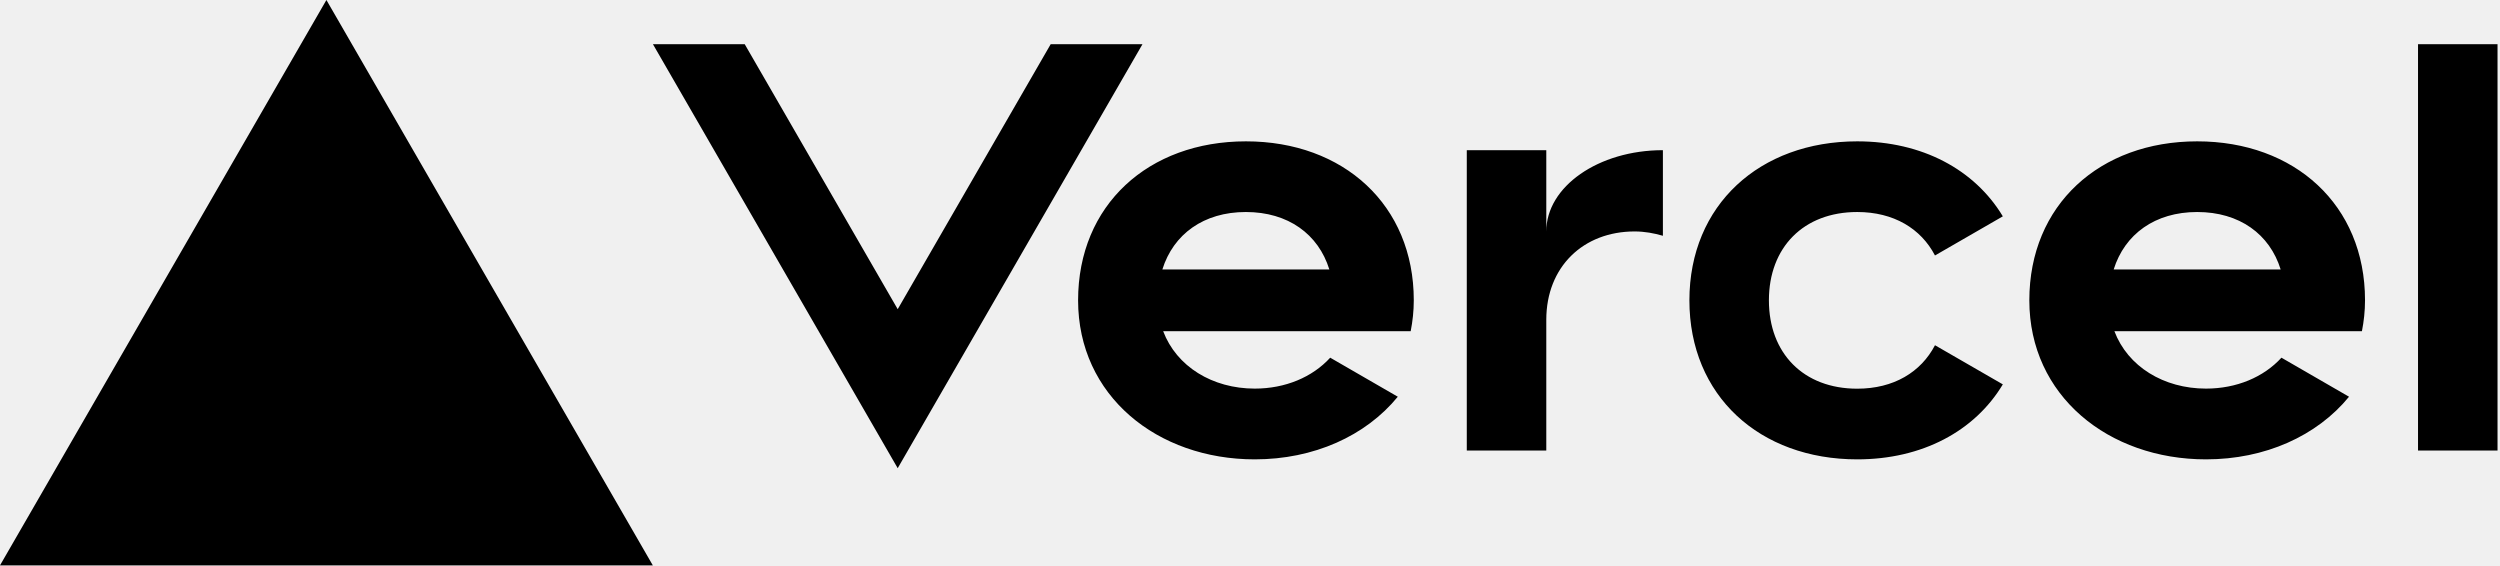
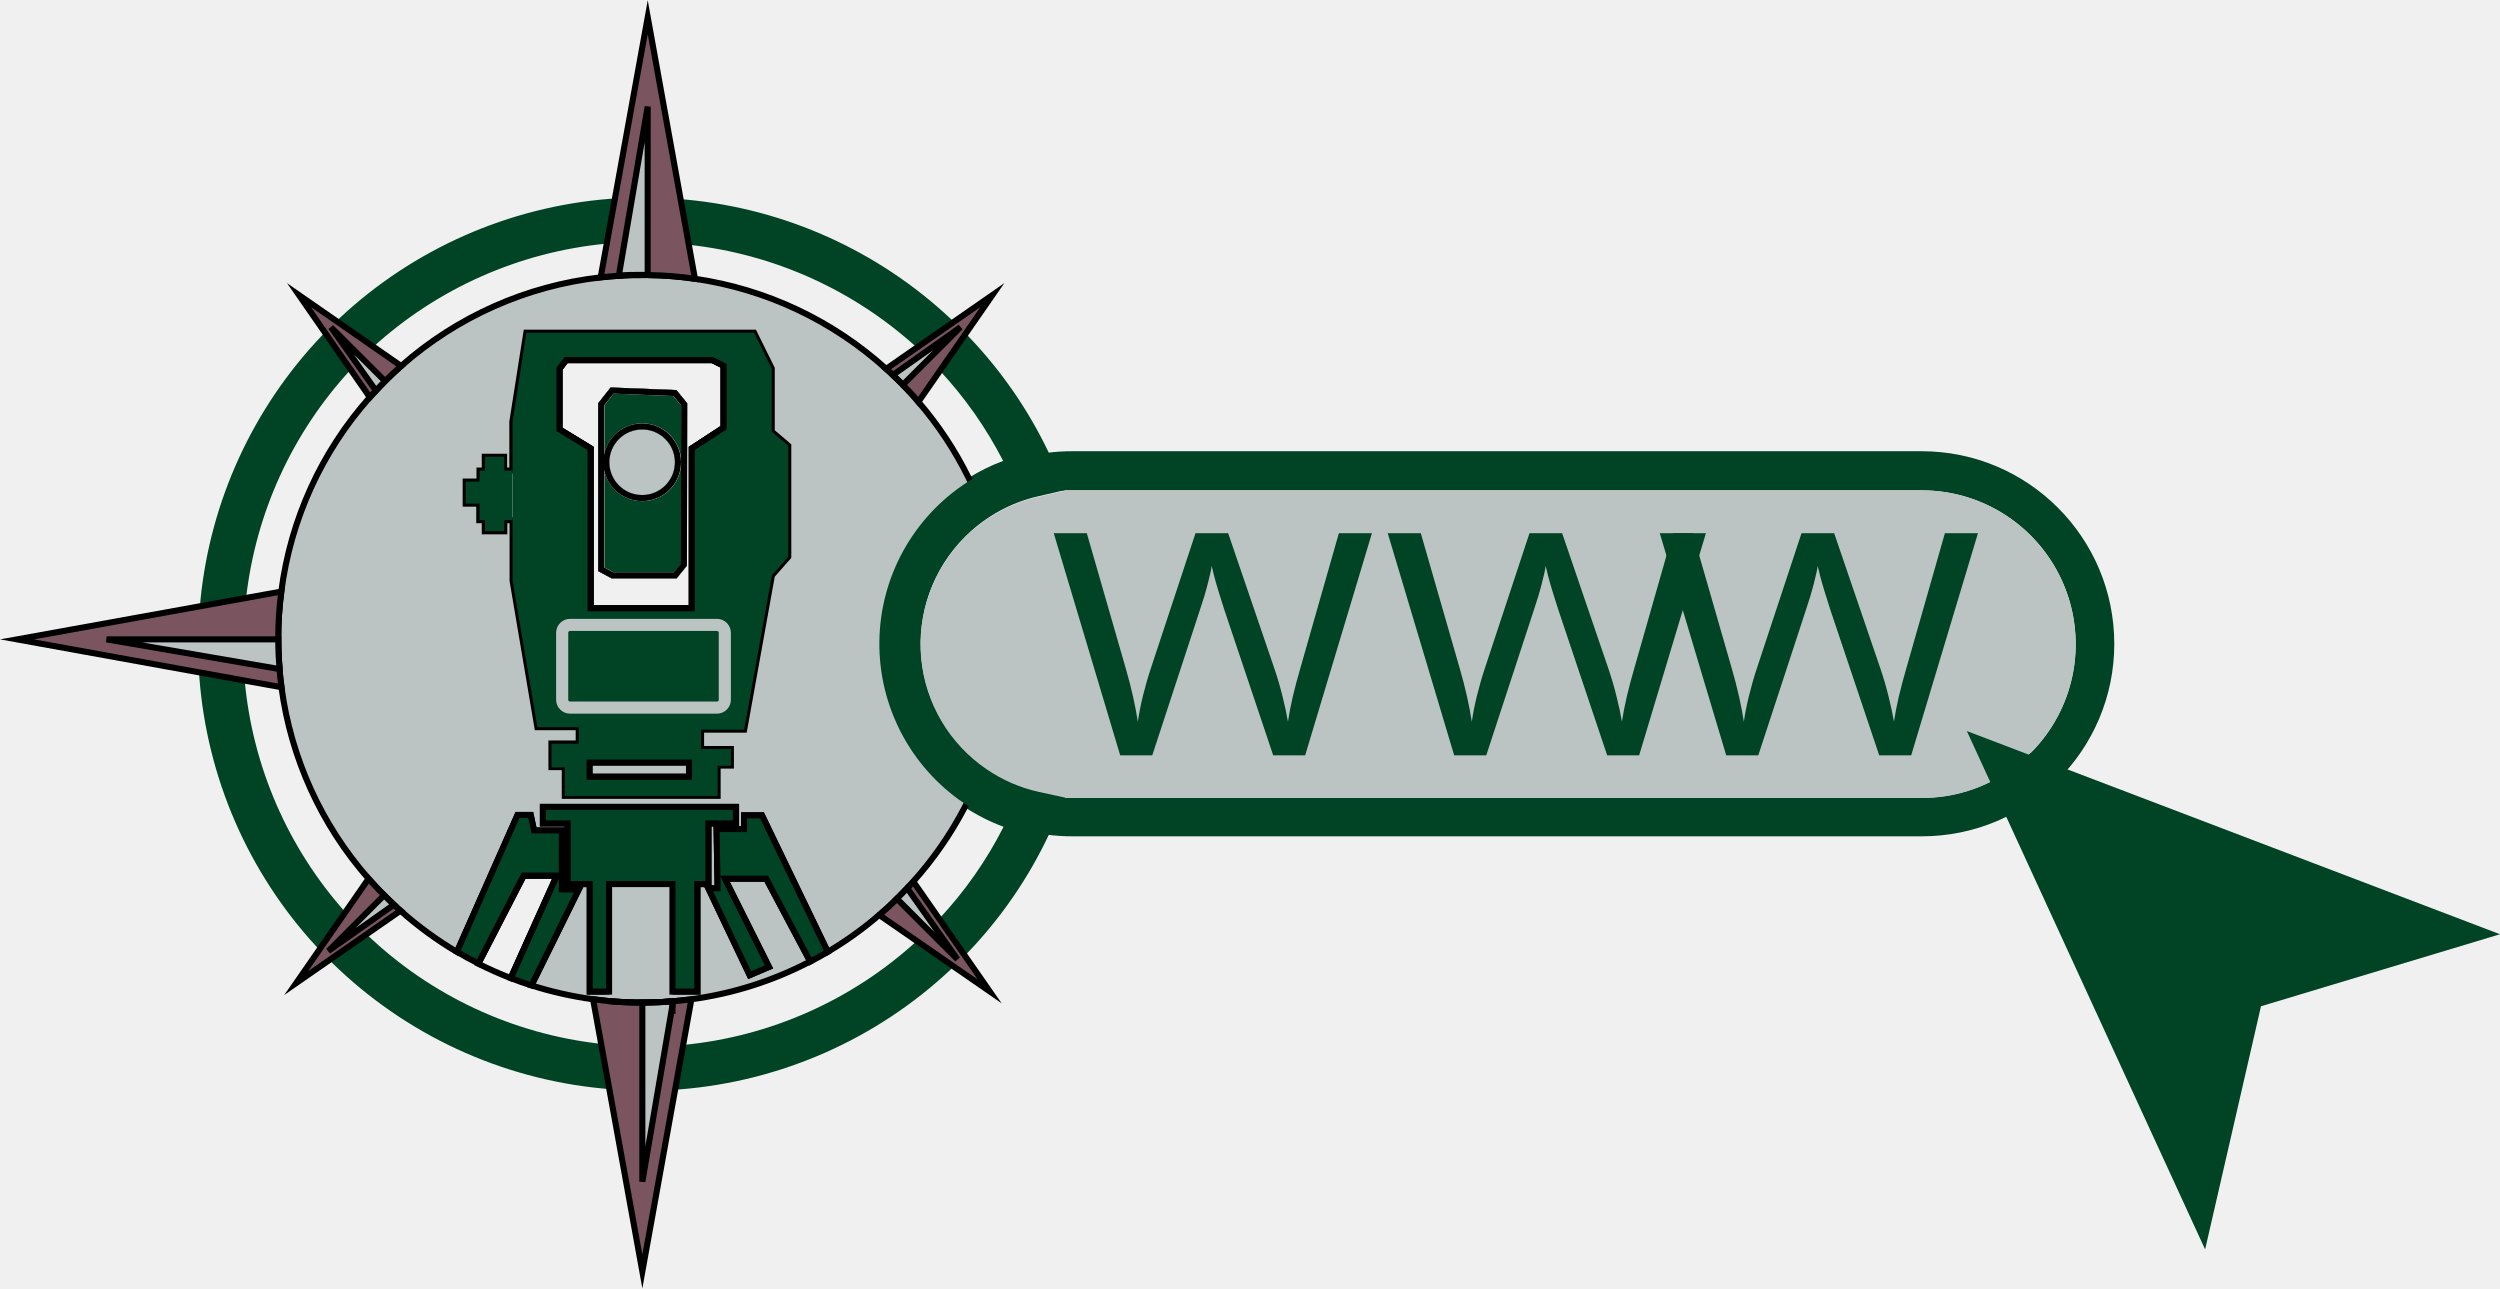
- <svg xmlns="http://www.w3.org/2000/svg" width="283" height="64" viewBox="0 0 283 64" fill="none">
-   <path d="M141.04 16c-11.04 0-19 7.2-19 18s8.96 18 20 18c6.67 0 12.55-2.64 16.19-7.09l-7.65-4.42c-2.02 2.21-5.09 3.5-8.54 3.5-4.79 0-8.86-2.5-10.37-6.5h28.02c.22-1.12.35-2.28.35-3.5 0-10.79-7.96-17.99-19-17.99zm-9.46 14.5c1.25-3.99 4.67-6.5 9.45-6.5 4.79 0 8.21 2.51 9.45 6.5h-18.9zM248.72 16c-11.04 0-19 7.2-19 18s8.96 18 20 18c6.67 0 12.55-2.64 16.19-7.09l-7.65-4.42c-2.02 2.21-5.09 3.5-8.54 3.5-4.79 0-8.86-2.5-10.37-6.5h28.02c.22-1.12.35-2.28.35-3.5 0-10.79-7.96-17.99-19-17.99zm-9.45 14.5c1.25-3.99 4.67-6.5 9.45-6.5 4.79 0 8.21 2.51 9.45 6.5h-18.9zM200.24 34c0 6 3.92 10 10 10 4.12 0 7.21-1.87 8.8-4.92l7.68 4.43c-3.18 5.3-9.14 8.49-16.48 8.49-11.05 0-19-7.2-19-18s7.96-18 19-18c7.34 0 13.29 3.19 16.48 8.49l-7.68 4.43c-1.59-3.05-4.68-4.92-8.8-4.92-6.07 0-10 4-10 10zm82.48-29v46h-9V5h9zM36.95 0L73.9 64H0L36.95 0zm92.38 5l-27.71 48L73.91 5H84.3l17.32 30 17.32-30h10.39zm58.91 12v9.69c-1-.29-2.06-.49-3.2-.49-5.81 0-10 4-10 10V51h-9V17h9v9.2c0-5.08 5.91-9.2 13.2-9.2z" fill="#000" />
+ <svg xmlns="http://www.w3.org/2000/svg" viewBox="0 0 412.55 212.62">
+   <defs>
+     <style>.cls-1,.cls-4,.cls-6,.cls-7,.cls-9{fill:#004425;}.cls-2,.cls-8{fill:#bcc3c3;}.cls-2,.cls-3,.cls-4,.cls-5{stroke:#000;}.cls-2,.cls-3,.cls-4,.cls-5,.cls-6,.cls-7{stroke-miterlimit:10;}.cls-3{fill:none;}.cls-5{fill:#7a545f;}.cls-6{stroke:#fff;}.cls-7{stroke:#bcc3c3;stroke-width:2px;}.cls-9{font-size:51.34px;font-family:MyriadPro-Regular, Myriad Pro;}.cls-10{letter-spacing:0.02em;}</style>
+   </defs>
+   <g id="Layer_1" data-name="Layer 1">
+     <g id="Logo">
+       <path class="cls-1" d="M171.52,130.59a24.5,24.5,0,0,1-8.65-3.73,24.93,24.93,0,0,1-3.63-38.27,24.12,24.12,0,0,1,4.12-3.33,24.76,24.76,0,0,1,8.09-3.39l4.33-1,0-.06-1.74-4c-.32-.74-.65-1.46-1-2.17A73.34,73.34,0,0,0,159.9,55.6c-.18-.19-.35-.38-.53-.56l-1-1h0l0,0-.19-.18c-.09-.09-.17-.18-.28-.28l-.24-.23-.23-.23-.57-.53a73.82,73.82,0,0,0-43.53-19.64l-1-.09c-1.81-.14-3.61-.22-5.37-.23h-.06c-.85,0-1.67,0-2.58,0h0l-.78,0-2.05.11-1,.08a73.8,73.8,0,0,0-44.37,19.6c-.21.19-.41.37-.59.55l-.93.9-.49.49-.49.5c-.18.17-.35.36-.52.54A73.87,73.87,0,0,0,33.08,99c0,.34-.07.69-.09,1h0c-.16,1.8-.24,3.61-.26,5.39v.06c0,.27,0,.54,0,.8q0,.9,0,1.8c0,.25,0,.5,0,.75,0,.68.06,1.38.11,2.09l.06.94a73.86,73.86,0,0,0,19.19,44.24c.18.2.37.41.57.61l.76.81.35.36.53.53.49.49a73.78,73.78,0,0,0,44.71,20.76l1,.09h0c1.8.14,3.6.22,5.37.23h.51l2.13,0,.79,0,2-.11,1-.08A73.8,73.8,0,0,0,156.87,160l.56-.52.87-.85.45-.45.48-.5.53-.54a73.31,73.31,0,0,0,13.33-19.41c.34-.71.67-1.44,1-2.17l1.73-4h0l0-.06ZM155,151.6c-.17.18-.33.36-.51.54l-.47.49-.48.5-.25.24-.1.1c-.43.43-.87.85-1.31,1.26l-.57.53a66.53,66.53,0,0,1-38.58,17.18l-1,.08-2,.13-.76,0c-.92,0-1.78,0-2.63,0H106c-1.89,0-3.83-.11-5.77-.29l-1-.1a66.41,66.41,0,0,1-38.77-18.12l-.51-.5c-.17-.16-.34-.32-.5-.49l-.41-.41,0,0-.28-.29,0,0c-.39-.4-.77-.81-1.16-1.23l-.55-.62a66.53,66.53,0,0,1-16.67-38.31c0-.32-.05-.63-.08-1,0-.67-.09-1.33-.12-2l0-.75c0-.77,0-1.55,0-2.31,0-.25,0-.49,0-.76v0c0-1.92.12-3.86.31-5.77,0-.35.07-.69.12-1A66.58,66.58,0,0,1,57.87,61l.5-.54.48-.5.43-.44,0-.05.36-.36,0,0c.45-.44.89-.88,1.36-1.31l.57-.53h0a66.56,66.56,0,0,1,38.45-17.06h0l1-.08,2-.13.75,0c1,0,1.84,0,2.72,0h.37c1.89,0,3.82.11,5.76.29l1,.1A66.54,66.54,0,0,1,151.3,57.35l.58.53.47.44a3.07,3.07,0,0,0,.26.25L153,59l.24.23h0c.43.43.88.89,1.34,1.38l.52.56a66.34,66.34,0,0,1,10.44,14.89,30.7,30.7,0,0,0-5.72,2.82c-.15.09-.3.18-.44.28a32.22,32.22,0,0,0-.64,53.74l.45.29a32,32,0,0,0,6.42,3.25A65.73,65.73,0,0,1,155,151.6Z" />
+       <path class="cls-2" d="M148.29,106.22a28.58,28.58,0,0,1,13.09-24c-.42-1-.86-2-1.33-2.93-.06-.14-.13-.28-.2-.41a59.46,59.46,0,0,0-8.3-12.56c-.82-1-1.68-1.91-2.57-2.82-.54-.55-1.09-1.1-1.65-1.62-.36-.35-.72-.69-1.09-1A59.92,59.92,0,0,0,114.68,46a58.9,58.9,0,0,0-7.8-.61H106c-1.3,0-2.6,0-3.88.12-1,.06-2,.15-3,.26A59.89,59.89,0,0,0,66.2,60.4c-.91.81-1.8,1.64-2.66,2.5-.51.52-1,1-1.51,1.56-.34.36-.67.73-1,1.1A59.78,59.78,0,0,0,46.42,97.62a58.77,58.77,0,0,0-.5,7.78v.11c0,1.65.07,3.28.2,4.9.09,1,.19,2,.33,3A59.89,59.89,0,0,0,60.82,145c.83.93,1.67,1.84,2.55,2.72.53.53,1.07,1.05,1.61,1.56.36.34.73.67,1.1,1a60.18,60.18,0,0,0,9.32,6.81l10-22.58h2.18l.55,2.55h4.59v9.73H95.5l-7.8,15.82a60.68,60.68,0,0,0,10.14,2.29c.89.11,1.77.21,2.67.3q2.7.24,5.46.24c1.68,0,3.35-.07,5-.21h.11c1-.09,2-.2,3-.33a59.63,59.63,0,0,0,19.62-6.24L126.44,145h-6.82l7.28,14.56-3.19,1.36-6.82-14.33h1.53l-.17-9.78h4.54v-2.27h2.95l10.86,22.54a59.62,59.62,0,0,0,8.5-6.11q1.5-1.27,2.91-2.67.87-.85,1.71-1.74c.34-.36.67-.73,1-1.1a60.25,60.25,0,0,0,8.49-12.26l.21-.41c.49-1,.95-1.92,1.39-2.89A28.55,28.55,0,0,1,148.29,106.22ZM130.08,91.87l-2.7,3.07-4.58,25.47h-7.11v3.19h4.92v2.73h-2.19v5H93.2v-4.74H91v-3.9H95.5V120H88.68L84.59,95.85v-10H83.22v1.82H80V85.84h-.91V83.11H76.85V79.47h2.28V77.65H80V75.37h3.18v2.28h1.37V69.59L86.86,54.9h37.57l2.92,5.91V71.23l2.73,2.32ZM111,163.63h4.1V145.89h1.82v-10h4.55v-2.73H89.59v2.73h4.09v10h3.64v17.74h3.19" />
+       <rect class="cls-3" x="97.32" y="125.87" width="16.38" height="2.27" />
+       <circle class="cls-3" cx="105.97" cy="76.28" r="5.91" />
+       <path class="cls-3" d="M117.55,59.42H93.42l-1.1,1.44v10L97.46,74v26.38h16.7V74l5.25-3.43V60.35Zm-4.69,33.76-1.43,1.76H101.06l-1.85-1V66.73L101,64.45l10.37.41,1.53,1.87Z" />
+       <path class="cls-4" d="M95.5,146.8l-7.8,15.82c-1.16-.37-2.3-.77-3.43-1.21l7.59-16.89H86.41L78.94,159c-1.21-.61-2.39-1.26-3.54-1.94l10-22.58h2.18l.55,2.55h4.59v9.73Z" />
+       <path class="cls-3" d="M91.86,144.52l-7.59,16.89q-2.73-1.07-5.33-2.37l7.47-14.52Z" />
+       <path class="cls-5" d="M114.68,46a58.9,58.9,0,0,0-7.8-.61H106c-1.3,0-2.6,0-3.88.12-1,.06-2,.15-3,.26l7.77-42.92Z" />
+       <path class="cls-2" d="M106.88,17.59V45.36H106c-1.3,0-2.6,0-3.88.12Z" />
+       <path class="cls-5" d="M46.45,113.41l-43.64-7.9,43.61-7.89a58.77,58.77,0,0,0-.5,7.78v.11c0,1.65.07,3.28.2,4.9C46.21,111.41,46.31,112.41,46.45,113.41Z" />
+       <path class="cls-2" d="M46.12,110.41l-28.53-4.9H45.92C45.92,107.16,46,108.79,46.12,110.41Z" />
+       <path class="cls-5" d="M163.31,163.59,145.1,151q1.5-1.27,2.91-2.67.87-.85,1.71-1.74c.34-.36.67-.73,1-1.1Z" />
+       <path class="cls-2" d="M158,158.3l-10-10q.87-.85,1.71-1.74Z" />
+       <path class="cls-5" d="M163.76,48.7,151.55,66.31c-.82-1-1.68-1.91-2.57-2.82-.54-.55-1.09-1.1-1.65-1.62-.36-.35-.72-.69-1.09-1Z" />
+       <path class="cls-2" d="M158.49,54,149,63.49c-.54-.55-1.09-1.1-1.65-1.62Z" />
+       <path class="cls-5" d="M66.2,60.4c-.91.81-1.8,1.64-2.66,2.5-.51.52-1,1-1.51,1.56-.34.36-.67.73-1,1.1L49.34,48.7Z" />
+       <path class="cls-2" d="M63.54,62.9c-.51.52-1,1-1.51,1.56L54.61,54Z" />
+       <path class="cls-5" d="M66.08,150.29l-17.2,11.93L60.82,145c.83.93,1.67,1.84,2.55,2.72.53.53,1.07,1.05,1.61,1.56C65.34,149.63,65.71,150,66.08,150.29Z" />
+       <path class="cls-2" d="M65,149.29l-10.82,7.65,9.21-9.21C63.9,148.26,64.44,148.78,65,149.29Z" />
+       <path class="cls-5" d="M114.09,164.91,106,209.81l-8.13-44.9c.89.11,1.77.21,2.67.3q2.7.24,5.46.24c1.68,0,3.35-.07,5-.21h.11C112.09,165.15,113.1,165,114.09,164.91Z" />
+       <path class="cls-2" d="M111.08,165.24l-.11.63-.16.95L106,195V165.45c1.68,0,3.35-.07,5-.21Z" />
+       <circle class="cls-3" cx="105.97" cy="76.28" r="5.91" />
+       <path class="cls-3" d="M117.55,59.42H93.42l-1.1,1.44v10L97.46,74v26.38h16.7V74l5.25-3.43V60.35Zm-4.69,33.76-1.43,1.76H101.06l-1.85-1V66.73L101,64.45l10.37.41,1.53,1.87Z" />
+       <circle class="cls-3" cx="105.97" cy="76.28" r="5.91" />
+       <circle class="cls-2" cx="105.97" cy="76.28" r="5.91" />
+       <path class="cls-1" d="M127.35,71.23V60.81l-2.92-5.91H86.86L84.59,69.59V95.85L88.68,120H95.5v2.73H91v3.9H93.2v4.74h25.22v-5h2.19V123.6h-4.92v-3.19h7.11l4.58-25.47,2.7-3.07V73.55Zm-35-10.37,1.1-1.44h24.13l1.86.93V70.58L114.16,74v26.38H97.46V74l-5.14-3.19Zm21.38,67.29H97.32v-2.28H113.7Zm5.92-12.68a1.3,1.3,0,0,1-1.3,1.3H94.08a1.31,1.31,0,0,1-1.31-1.3v-11a1.31,1.31,0,0,1,1.31-1.31h24.24a1.31,1.31,0,0,1,1.3,1.31Z" />
+       <rect class="cls-3" x="97.32" y="125.87" width="16.38" height="2.27" />
+       <path class="cls-6" d="M111.33,64.86,101,64.45l-1.75,2.28V93.94l1.85,1h10.37l1.43-1.76V66.73ZM106,82.2a5.92,5.92,0,1,1,5.91-5.92A5.92,5.92,0,0,1,106,82.2Z" />
+       <circle class="cls-3" cx="105.97" cy="76.28" r="5.91" />
+       <path class="cls-3" d="M117.55,59.42H93.42l-1.1,1.44v10L97.46,74v26.38h16.7V74l5.25-3.43V60.35Zm-4.69,33.76-1.43,1.76H101.06l-1.85-1V66.73L101,64.45l10.37.41,1.53,1.87Z" />
+       <rect class="cls-7" x="92.77" y="103.12" width="26.84" height="13.65" rx="1.3" />
+       <rect class="cls-2" x="97.32" y="125.87" width="16.38" height="2.27" />
+       <polygon class="cls-1" points="84.58 77.65 84.58 85.84 83.22 85.84 83.22 87.66 80.04 87.66 80.04 85.84 79.13 85.84 79.13 83.11 76.85 83.11 76.85 79.47 79.13 79.47 79.13 77.65 80.04 77.65 80.04 75.37 83.22 75.37 83.22 77.65 84.58 77.65" />
+       <path class="cls-3" d="M100.51,165.21q2.7.24,5.46.24c1.68,0,3.35-.07,5-.21v1.58h-.16" />
+       <polygon class="cls-4" points="121.44 133.15 121.44 135.88 116.89 135.88 116.89 145.89 115.07 145.89 115.07 163.63 110.97 163.63 110.97 145.89 100.51 145.89 100.51 163.63 97.32 163.63 97.32 145.89 93.68 145.89 93.68 135.88 89.59 135.88 89.59 133.15 121.44 133.15" />
+       <path class="cls-4" d="M126.44,145h-6.82l7.28,14.56-3.19,1.36-6.82-14.33h1.53l-.17-9.78h4.54v-2.27h2.95l10.86,22.54c-.94.56-1.91,1.1-2.89,1.61Z" />
+       <path class="cls-1" d="M317.14,74.46H176.86a31,31,0,0,0-3.85.24q-1.53.18-3,.51a31.41,31.41,0,0,0-9.93,4.07l-.4.25a31.76,31.76,0,0,0-.62,53c.13.09.26.18.4.26a31.4,31.4,0,0,0,10.63,4.48q1.5.33,3,.51a31.66,31.66,0,0,0,3.77.23H317.14a31.77,31.77,0,0,0,31.76-31.77A31.8,31.8,0,0,0,317.14,74.46Zm17.95,49.72a25.61,25.61,0,0,1-3.56,3,25.16,25.16,0,0,1-14.39,4.47H176.86q-.53,0-1.05,0a24,24,0,0,1-4.39-.56,25.1,25.1,0,0,1-8.81-3.79,25.4,25.4,0,0,1,.5-42.36,25,25,0,0,1,8.25-3.45,24.65,24.65,0,0,1,4.39-.57q.56,0,1.11,0H317.14a25.39,25.39,0,0,1,17.95,43.35Z" />
+       <path class="cls-8" d="M342.53,106.22a25.22,25.22,0,0,1-7.44,18,25.61,25.61,0,0,1-3.56,3,25.16,25.16,0,0,1-14.39,4.47H176.86q-.53,0-1.05,0l0-.06-4.32-.94a24.5,24.5,0,0,1-8.65-3.73,24.93,24.93,0,0,1-3.63-38.27,24.12,24.12,0,0,1,4.12-3.33,24.76,24.76,0,0,1,8.09-3.39l4.33-1,0-.06q.56,0,1.11,0H317.14A25.42,25.42,0,0,1,342.53,106.22Z" />
+       <text class="cls-9" transform="translate(173.2 124.64) scale(1.13 1)">
+         <tspan class="cls-10">WW</tspan>
+         <tspan x="88.5" y="0">W</tspan>
+       </text>
+       <polygon class="cls-1" points="324.57 120.64 412.55 154.17 373.11 166.05 363.89 206.18 324.57 120.64" />
+     </g>
+   </g>
</svg>
